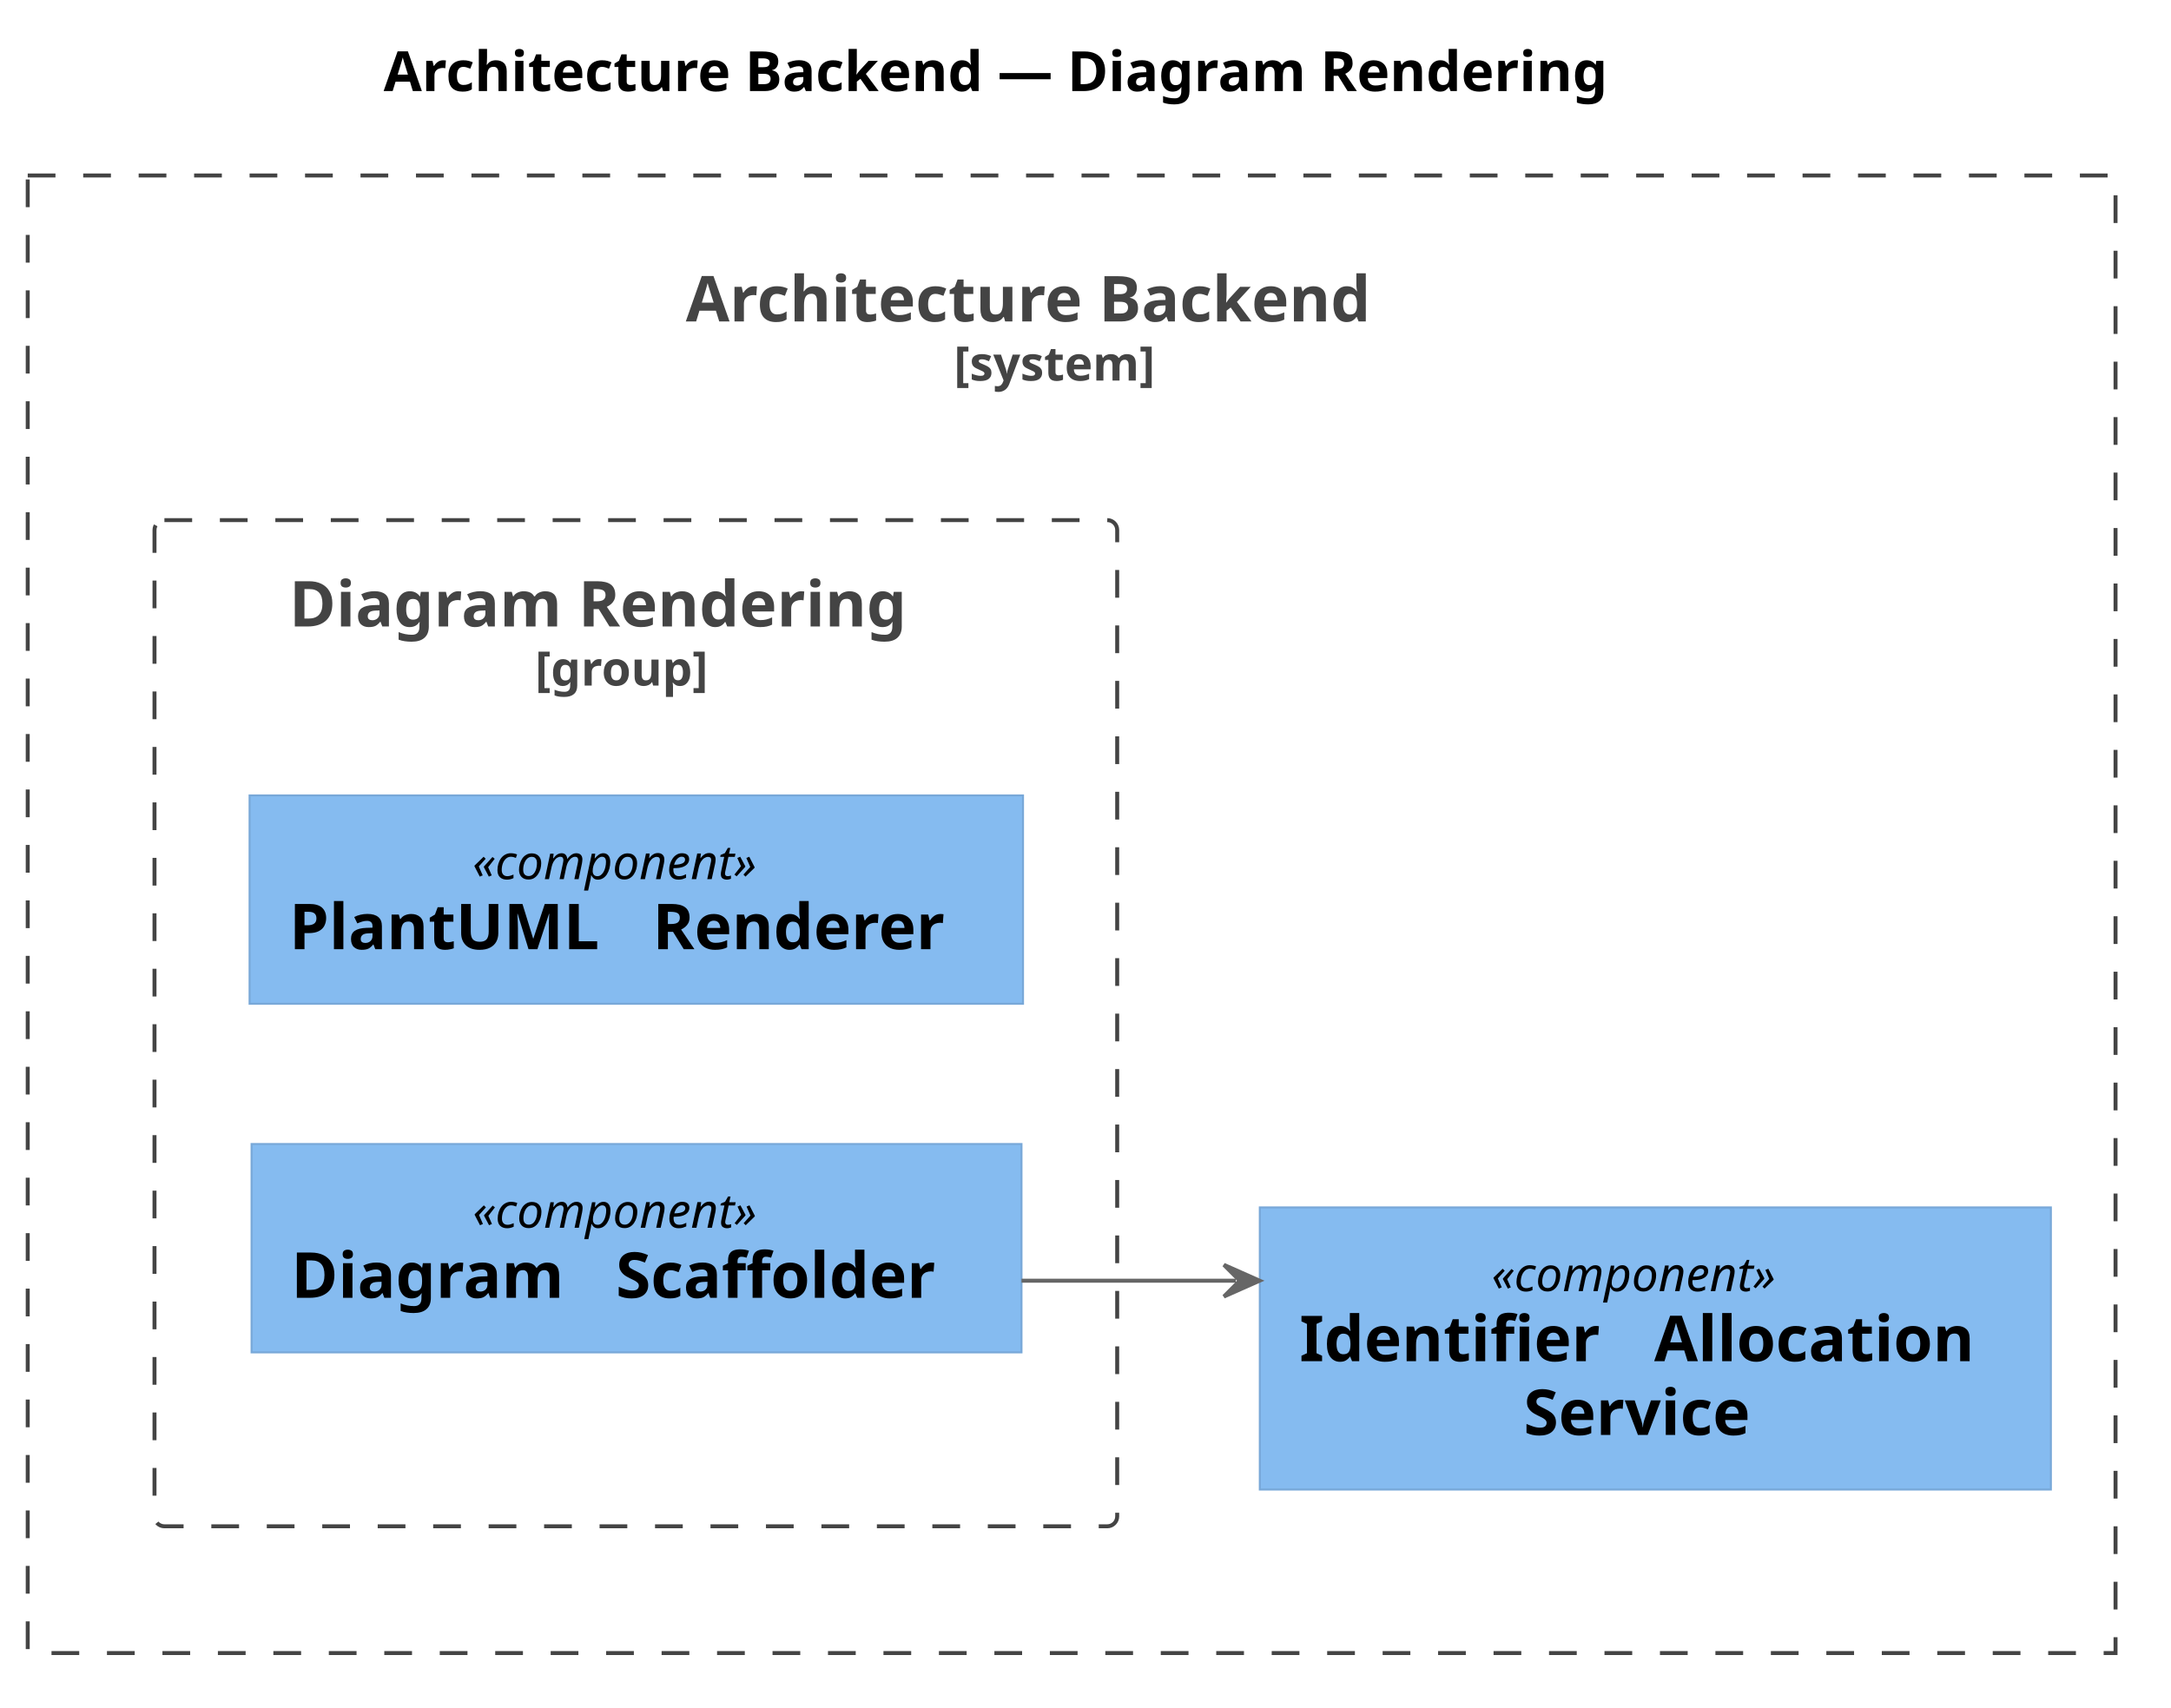
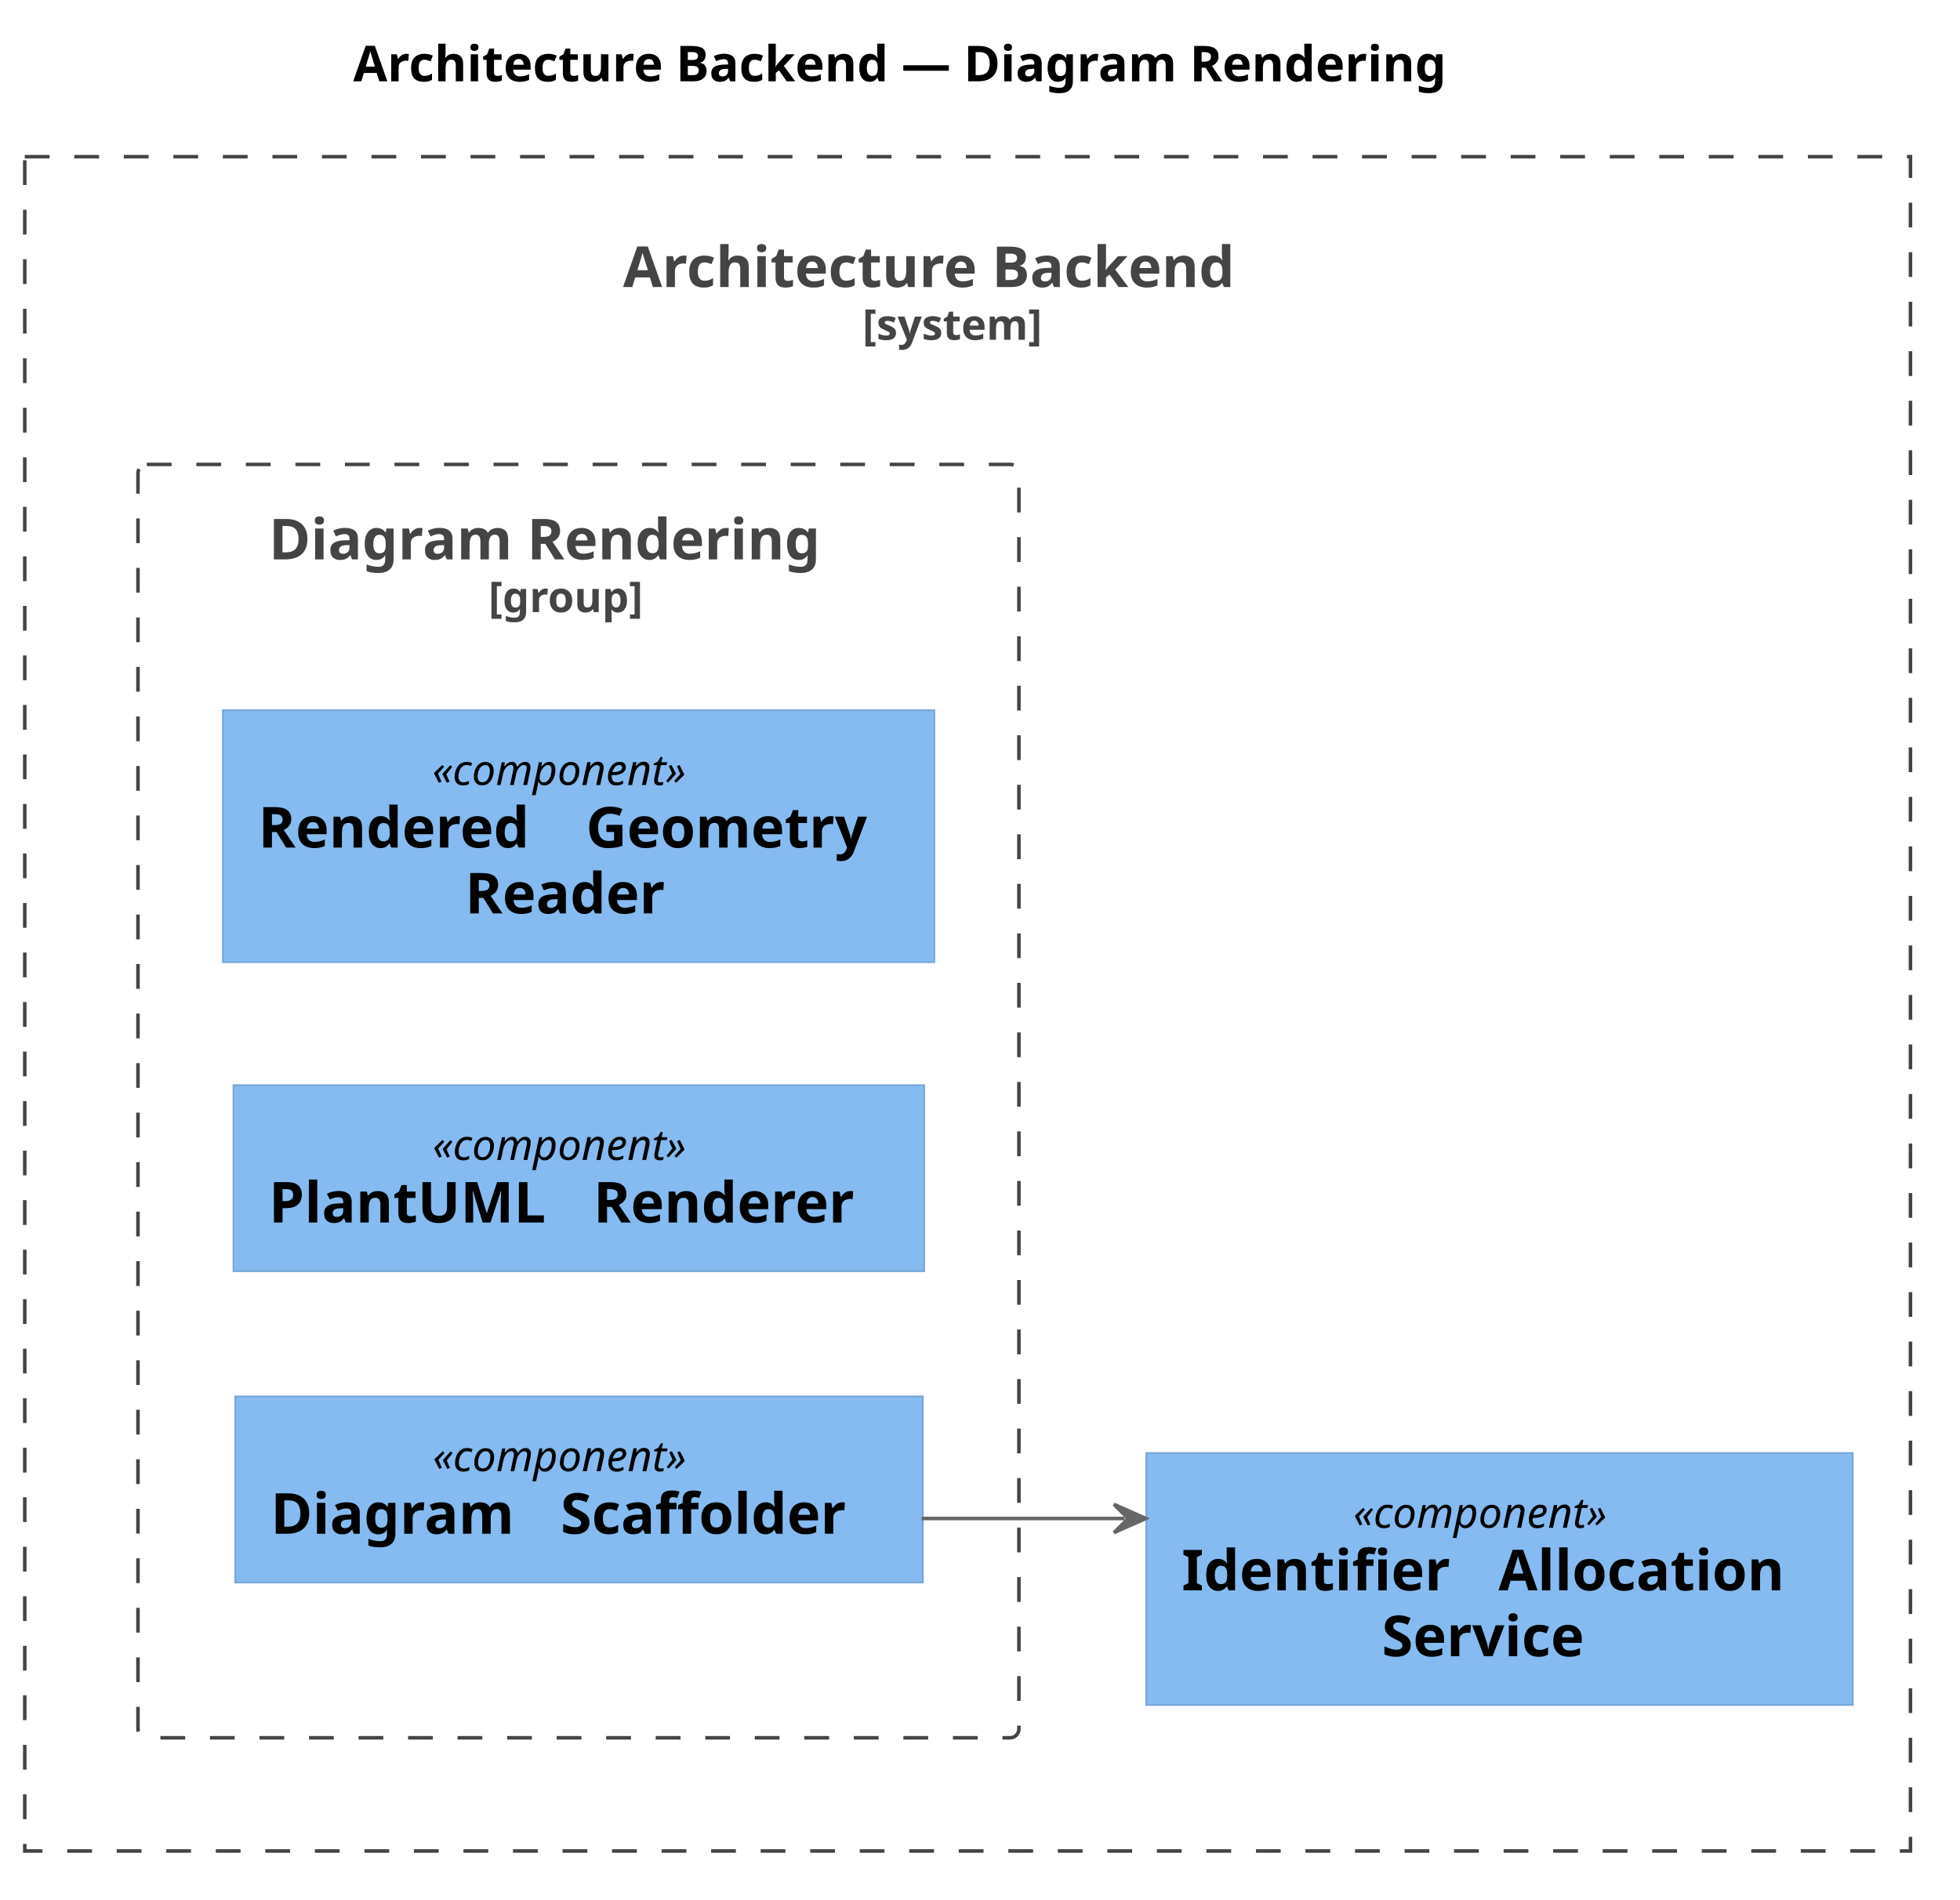
- <svg xmlns="http://www.w3.org/2000/svg" contentStyleType="text/css" data-diagram-type="DESCRIPTION" height="431px" preserveAspectRatio="none" style="width:548px;height:431px;background:#FFFFFF;" version="1.1" viewBox="0 0 548 431" width="548px" zoomAndPan="magnify">
+ <svg xmlns="http://www.w3.org/2000/svg" contentStyleType="text/css" data-diagram-type="DESCRIPTION" height="537px" preserveAspectRatio="none" style="width:554px;height:537px;background:#FFFFFF;" version="1.1" viewBox="0 0 554 537" width="554px" zoomAndPan="magnify">
  <defs />
  <g>
    <g class="title" data-source-line="9">
-       <text fill="#000000" font-family="sans-serif" font-size="14" font-weight="700" lengthAdjust="spacing" textLength="347.334" x="96.833" y="22.995">Architecture Backend — Diagram Rendering</text>
+       <text fill="#000000" font-family="sans-serif" font-size="14" font-weight="700" lengthAdjust="spacing" textLength="347.334" x="99.833" y="22.995">Architecture Backend — Diagram Rendering</text>
    </g>
    <g class="cluster" data-qualified-name="APP_OYEmP1" data-source-line="1666" id="ent0002">
-       <rect fill="none" height="373" style="stroke:#444444;stroke-width:1;stroke-dasharray:7,7;" width="527" x="7" y="44.297" />
-       <text fill="#444444" font-family="sans-serif" font-size="16" font-weight="700" lengthAdjust="spacing" textLength="194.781" x="173.109" y="81.148">Architecture Backend</text>
-       <text fill="#444444" font-family="sans-serif" font-size="12" font-weight="700" lengthAdjust="spacing" textLength="59.455" x="240.773" y="96.061">[system]</text>
+       <rect fill="none" height="479" style="stroke:#444444;stroke-width:1;stroke-dasharray:7,7;" width="533" x="7" y="44.297" />
+       <text fill="#444444" font-family="sans-serif" font-size="16" font-weight="700" lengthAdjust="spacing" textLength="194.781" x="176.109" y="81.148">Architecture Backend</text>
+       <text fill="#444444" font-family="sans-serif" font-size="12" font-weight="700" lengthAdjust="spacing" textLength="59.455" x="243.773" y="96.061">[system]</text>
    </g>
    <g class="cluster" data-qualified-name="APP_OYEmP1.GRP_e0vtbVx" data-source-line="1666" id="ent0004">
-       <rect fill="none" height="254" rx="2.5" ry="2.5" style="stroke:#444444;stroke-width:1;stroke-dasharray:7,7;" width="243" x="39" y="131.297" />
-       <text fill="#444444" font-family="sans-serif" font-size="16" font-weight="700" lengthAdjust="spacing" textLength="175.031" x="72.984" y="158.148">Diagram Rendering</text>
-       <text fill="#444444" font-family="sans-serif" font-size="12" font-weight="700" lengthAdjust="spacing" textLength="50.853" x="135.073" y="173.06">[group]</text>
+       <rect fill="none" height="360" rx="2.5" ry="2.5" style="stroke:#444444;stroke-width:1;stroke-dasharray:7,7;" width="249" x="39" y="131.297" />
+       <text fill="#444444" font-family="sans-serif" font-size="16" font-weight="700" lengthAdjust="spacing" textLength="175.031" x="75.984" y="158.148">Diagram Rendering</text>
+       <text fill="#444444" font-family="sans-serif" font-size="12" font-weight="700" lengthAdjust="spacing" textLength="50.853" x="138.073" y="173.06">[group]</text>
    </g>
    <g class="entity" data-qualified-name="APP_OYEmP1.APP_AeU7V3" data-source-line="78" id="ent0003">
-       <rect fill="#85BBF0" height="71.219" style="stroke:#78A8D8;stroke-width:0.5;" width="199.68" x="318" y="304.797" />
-       <text fill="#000000" font-family="sans-serif" font-size="12" font-style="italic" lengthAdjust="spacing" textLength="82.699" x="376.49" y="325.935">«component»</text>
-       <text fill="#000000" font-family="sans-serif" font-size="16" font-weight="700" lengthAdjust="spacing" textLength="83.969" x="328" y="343.617">Identifier</text>
-       <text fill="#000000" font-family="sans-serif" font-size="16" font-weight="700" lengthAdjust="spacing" textLength="5.57" x="411.969" y="343.617"> </text>
-       <text fill="#000000" font-family="sans-serif" font-size="16" font-weight="700" lengthAdjust="spacing" textLength="90.141" x="417.539" y="343.617">Allocation</text>
-       <text fill="#000000" font-family="sans-serif" font-size="16" font-weight="700" lengthAdjust="spacing" textLength="66.516" x="384.582" y="362.242">Service</text>
+       <rect fill="#85BBF0" height="71.219" style="stroke:#78A8D8;stroke-width:0.5;" width="199.68" x="324" y="410.797" />
+       <text fill="#000000" font-family="sans-serif" font-size="12" font-style="italic" lengthAdjust="spacing" textLength="82.699" x="382.49" y="431.935">«component»</text>
+       <text fill="#000000" font-family="sans-serif" font-size="16" font-weight="700" lengthAdjust="spacing" textLength="83.969" x="334" y="449.617">Identifier</text>
+       <text fill="#000000" font-family="sans-serif" font-size="16" font-weight="700" lengthAdjust="spacing" textLength="5.57" x="417.969" y="449.617"> </text>
+       <text fill="#000000" font-family="sans-serif" font-size="16" font-weight="700" lengthAdjust="spacing" textLength="90.141" x="423.539" y="449.617">Allocation</text>
+       <text fill="#000000" font-family="sans-serif" font-size="16" font-weight="700" lengthAdjust="spacing" textLength="66.516" x="390.582" y="468.242">Service</text>
    </g>
    <g class="entity" data-qualified-name="APP_OYEmP1.GRP_e0vtbVx.APP_SCKD2U" data-source-line="78" id="ent0005">
-       <rect fill="#85BBF0" height="52.594" style="stroke:#78A8D8;stroke-width:0.5;" width="194.344" x="63.5" y="288.797" />
-       <text fill="#000000" font-family="sans-serif" font-size="12" font-style="italic" lengthAdjust="spacing" textLength="82.699" x="119.322" y="309.935">«component»</text>
-       <text fill="#000000" font-family="sans-serif" font-size="16" font-weight="700" lengthAdjust="spacing" textLength="76.375" x="73.5" y="327.617">Diagram</text>
-       <text fill="#000000" font-family="sans-serif" font-size="16" font-weight="700" lengthAdjust="spacing" textLength="5.57" x="149.875" y="327.617"> </text>
-       <text fill="#000000" font-family="sans-serif" font-size="16" font-weight="700" lengthAdjust="spacing" textLength="92.398" x="155.445" y="327.617">Scaffolder</text>
+       <rect fill="#85BBF0" height="52.594" style="stroke:#78A8D8;stroke-width:0.5;" width="194.344" x="66.5" y="394.797" />
+       <text fill="#000000" font-family="sans-serif" font-size="12" font-style="italic" lengthAdjust="spacing" textLength="82.699" x="122.322" y="415.935">«component»</text>
+       <text fill="#000000" font-family="sans-serif" font-size="16" font-weight="700" lengthAdjust="spacing" textLength="76.375" x="76.5" y="433.617">Diagram</text>
+       <text fill="#000000" font-family="sans-serif" font-size="16" font-weight="700" lengthAdjust="spacing" textLength="5.57" x="152.875" y="433.617"> </text>
+       <text fill="#000000" font-family="sans-serif" font-size="16" font-weight="700" lengthAdjust="spacing" textLength="92.398" x="158.445" y="433.617">Scaffolder</text>
    </g>
    <g class="entity" data-qualified-name="APP_OYEmP1.GRP_e0vtbVx.APP_yaxrWl" data-source-line="78" id="ent0006">
-       <rect fill="#85BBF0" height="52.594" style="stroke:#78A8D8;stroke-width:0.5;" width="195.227" x="63" y="200.797" />
-       <text fill="#000000" font-family="sans-serif" font-size="12" font-style="italic" lengthAdjust="spacing" textLength="82.699" x="119.264" y="221.935">«component»</text>
-       <text fill="#000000" font-family="sans-serif" font-size="16" font-weight="700" lengthAdjust="spacing" textLength="86.156" x="73" y="239.617">PlantUML</text>
-       <text fill="#000000" font-family="sans-serif" font-size="16" font-weight="700" lengthAdjust="spacing" textLength="5.57" x="159.156" y="239.617"> </text>
-       <text fill="#000000" font-family="sans-serif" font-size="16" font-weight="700" lengthAdjust="spacing" textLength="83.5" x="164.727" y="239.617">Renderer</text>
+       <rect fill="#85BBF0" height="52.594" style="stroke:#78A8D8;stroke-width:0.5;" width="195.227" x="66" y="306.797" />
+       <text fill="#000000" font-family="sans-serif" font-size="12" font-style="italic" lengthAdjust="spacing" textLength="82.699" x="122.264" y="327.935">«component»</text>
+       <text fill="#000000" font-family="sans-serif" font-size="16" font-weight="700" lengthAdjust="spacing" textLength="86.156" x="76" y="345.617">PlantUML</text>
+       <text fill="#000000" font-family="sans-serif" font-size="16" font-weight="700" lengthAdjust="spacing" textLength="5.57" x="162.156" y="345.617"> </text>
+       <text fill="#000000" font-family="sans-serif" font-size="16" font-weight="700" lengthAdjust="spacing" textLength="83.5" x="167.727" y="345.617">Renderer</text>
    </g>
-     <g class="link" data-entity-1="ent0005" data-entity-2="ent0003" data-link-type="dependency" data-source-line="23" id="lnk9">
-       <path d="M257.85,323.297 C277.5,323.297 292.2,323.297 311.94,323.297" fill="none" id="APP_SCKD2U-to-APP_AeU7V3" style="stroke:#666666;stroke-width:1;" />
-       <polygon fill="#666666" points="317.94,323.297,308.94,319.297,312.94,323.297,308.94,327.297,317.94,323.297" style="stroke:#666666;stroke-width:1;" />
+     <g class="entity" data-qualified-name="APP_OYEmP1.GRP_e0vtbVx.APP_qk3Is42" data-source-line="78" id="ent0007">
+       <rect fill="#85BBF0" height="71.219" style="stroke:#78A8D8;stroke-width:0.5;" width="201.102" x="63" y="200.797" />
+       <text fill="#000000" font-family="sans-serif" font-size="12" font-style="italic" lengthAdjust="spacing" textLength="82.699" x="122.201" y="221.935">«component»</text>
+       <text fill="#000000" font-family="sans-serif" font-size="16" font-weight="700" lengthAdjust="spacing" textLength="87.062" x="73" y="239.617">Rendered</text>
+       <text fill="#000000" font-family="sans-serif" font-size="16" font-weight="700" lengthAdjust="spacing" textLength="5.57" x="160.062" y="239.617"> </text>
+       <text fill="#000000" font-family="sans-serif" font-size="16" font-weight="700" lengthAdjust="spacing" textLength="88.469" x="165.633" y="239.617">Geometry</text>
+       <text fill="#000000" font-family="sans-serif" font-size="16" font-weight="700" lengthAdjust="spacing" textLength="64.164" x="131.469" y="258.242">Reader</text>
+     </g>
+     <g class="link" data-entity-1="ent0005" data-entity-2="ent0003" data-link-type="dependency" data-source-line="25" id="lnk11">
+       <path d="M260.5,429.297 C281.19,429.297 297.07,429.297 317.87,429.297" fill="none" id="APP_SCKD2U-to-APP_AeU7V3" style="stroke:#666666;stroke-width:1;" />
+       <polygon fill="#666666" points="323.87,429.297,314.87,425.297,318.87,429.297,314.87,433.297,323.87,429.297" style="stroke:#666666;stroke-width:1;" />
    </g>
  </g>
</svg>
